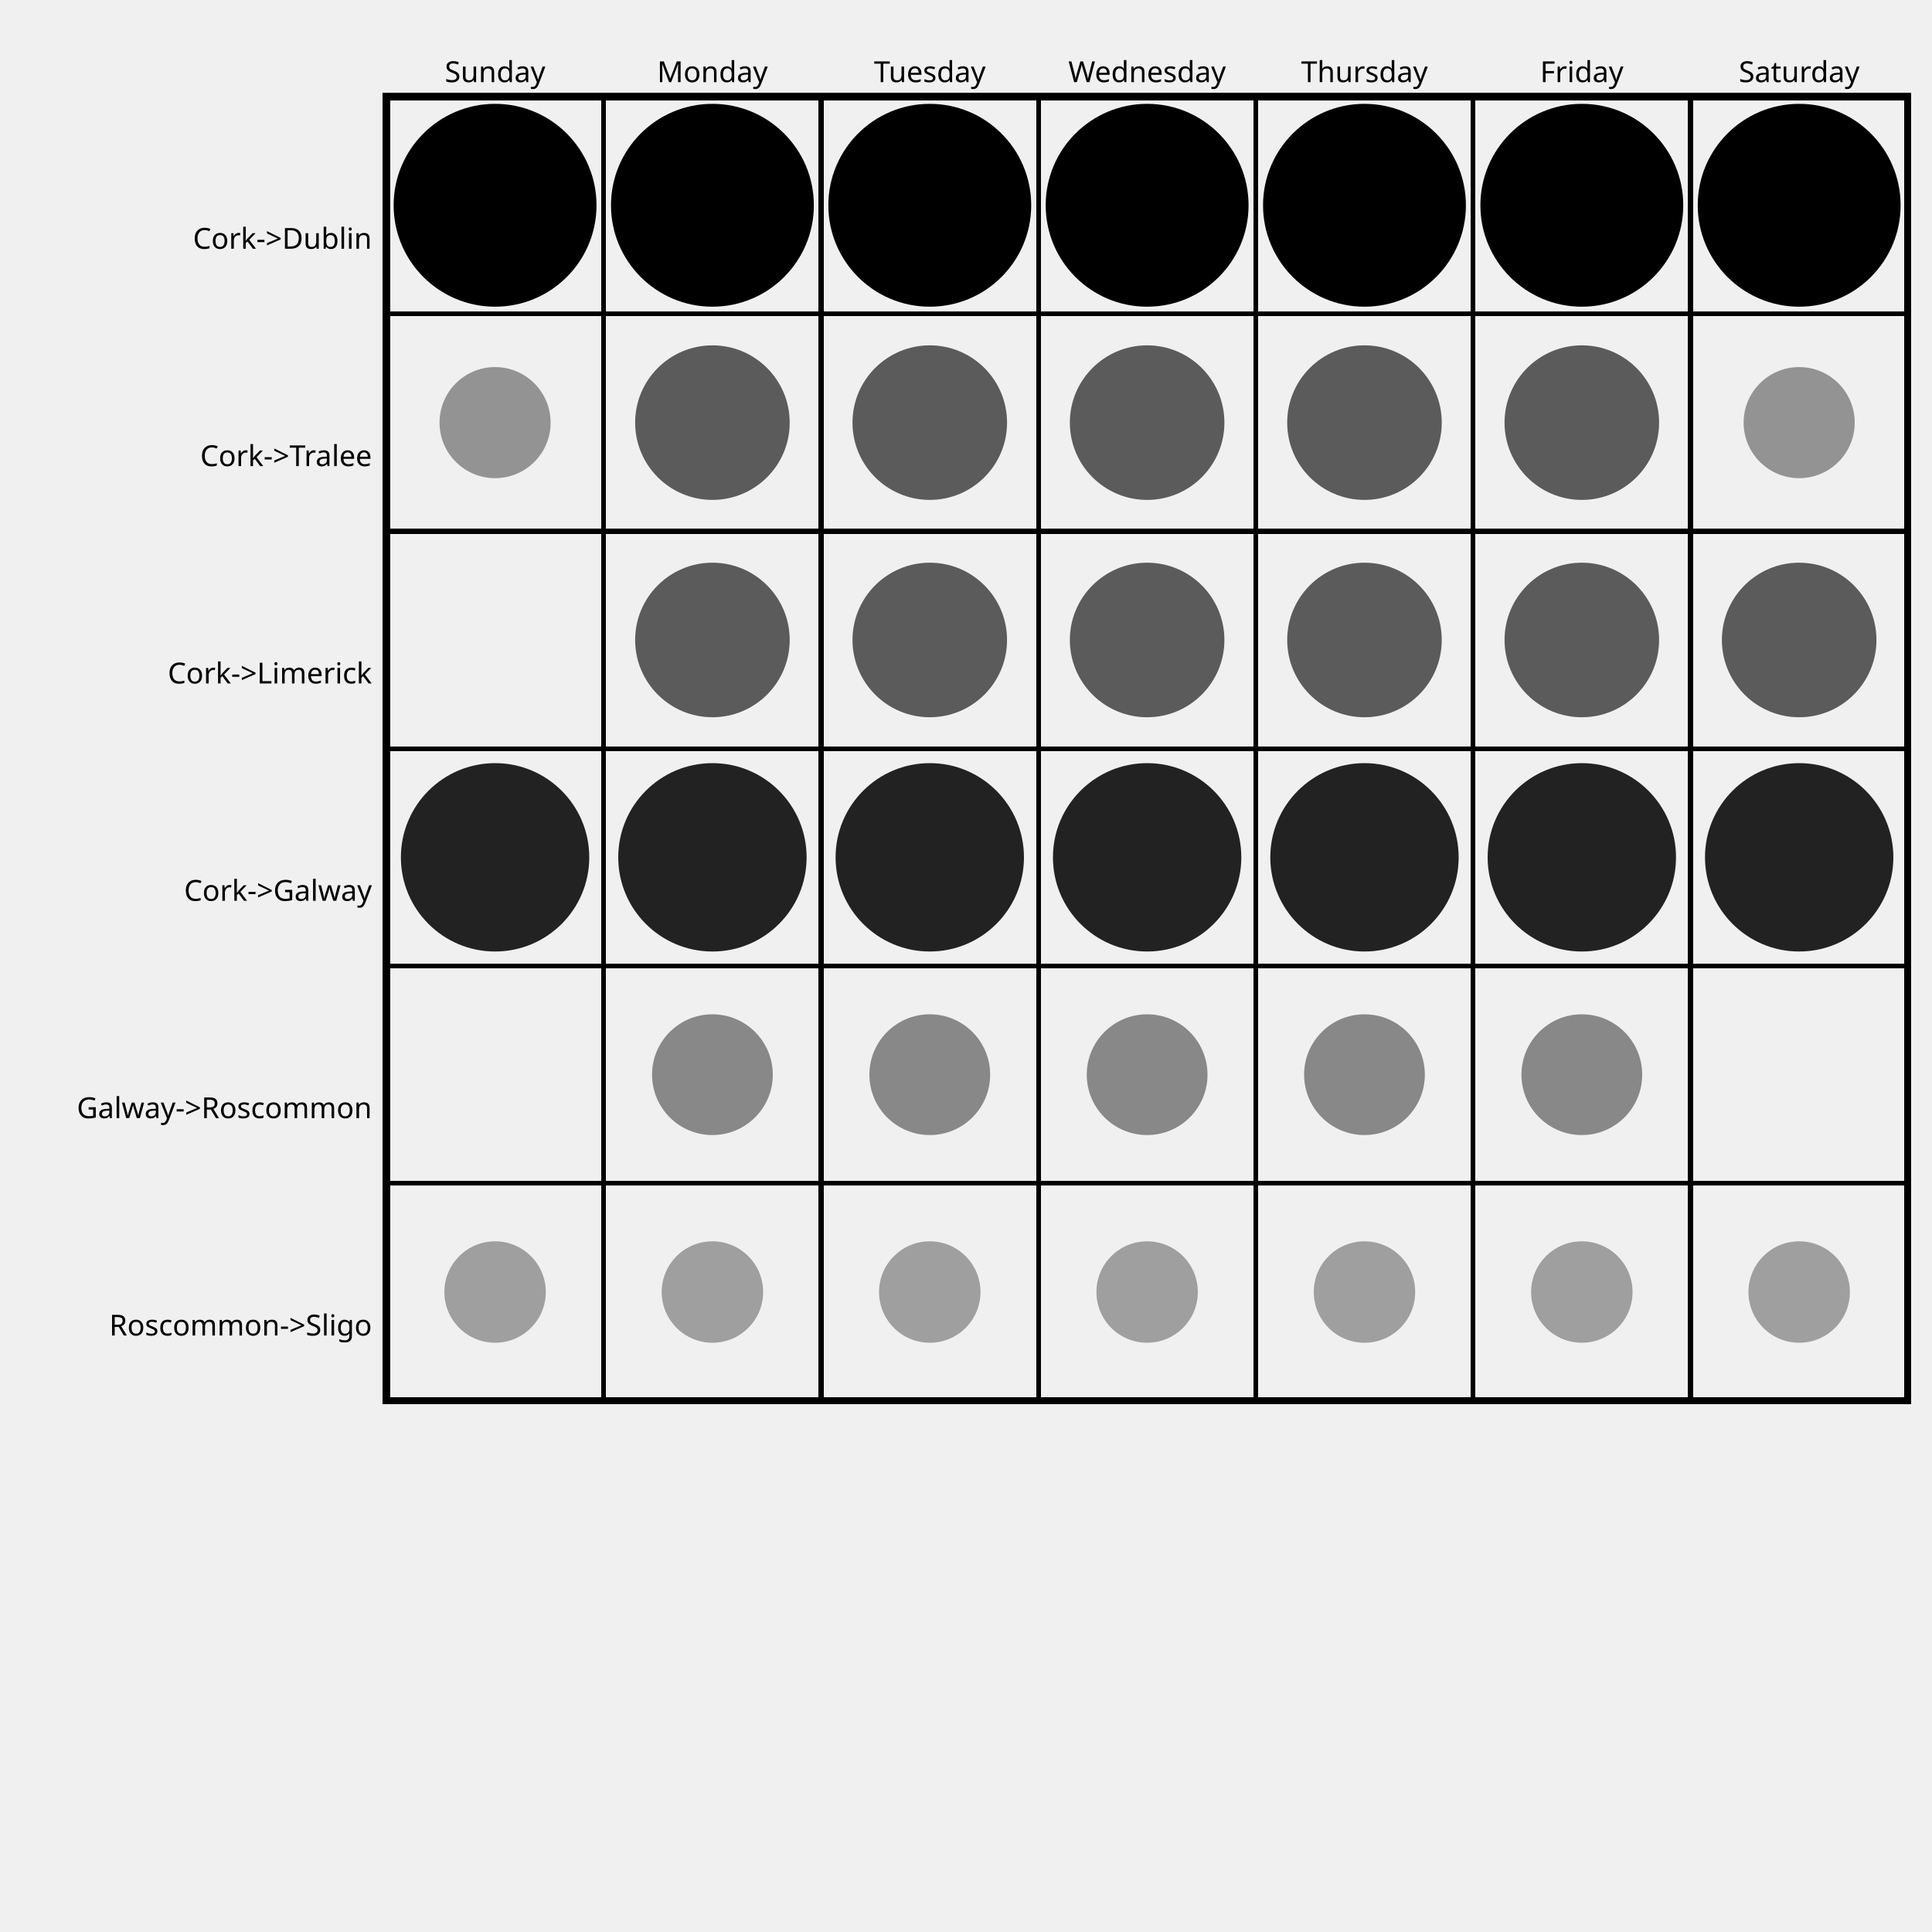
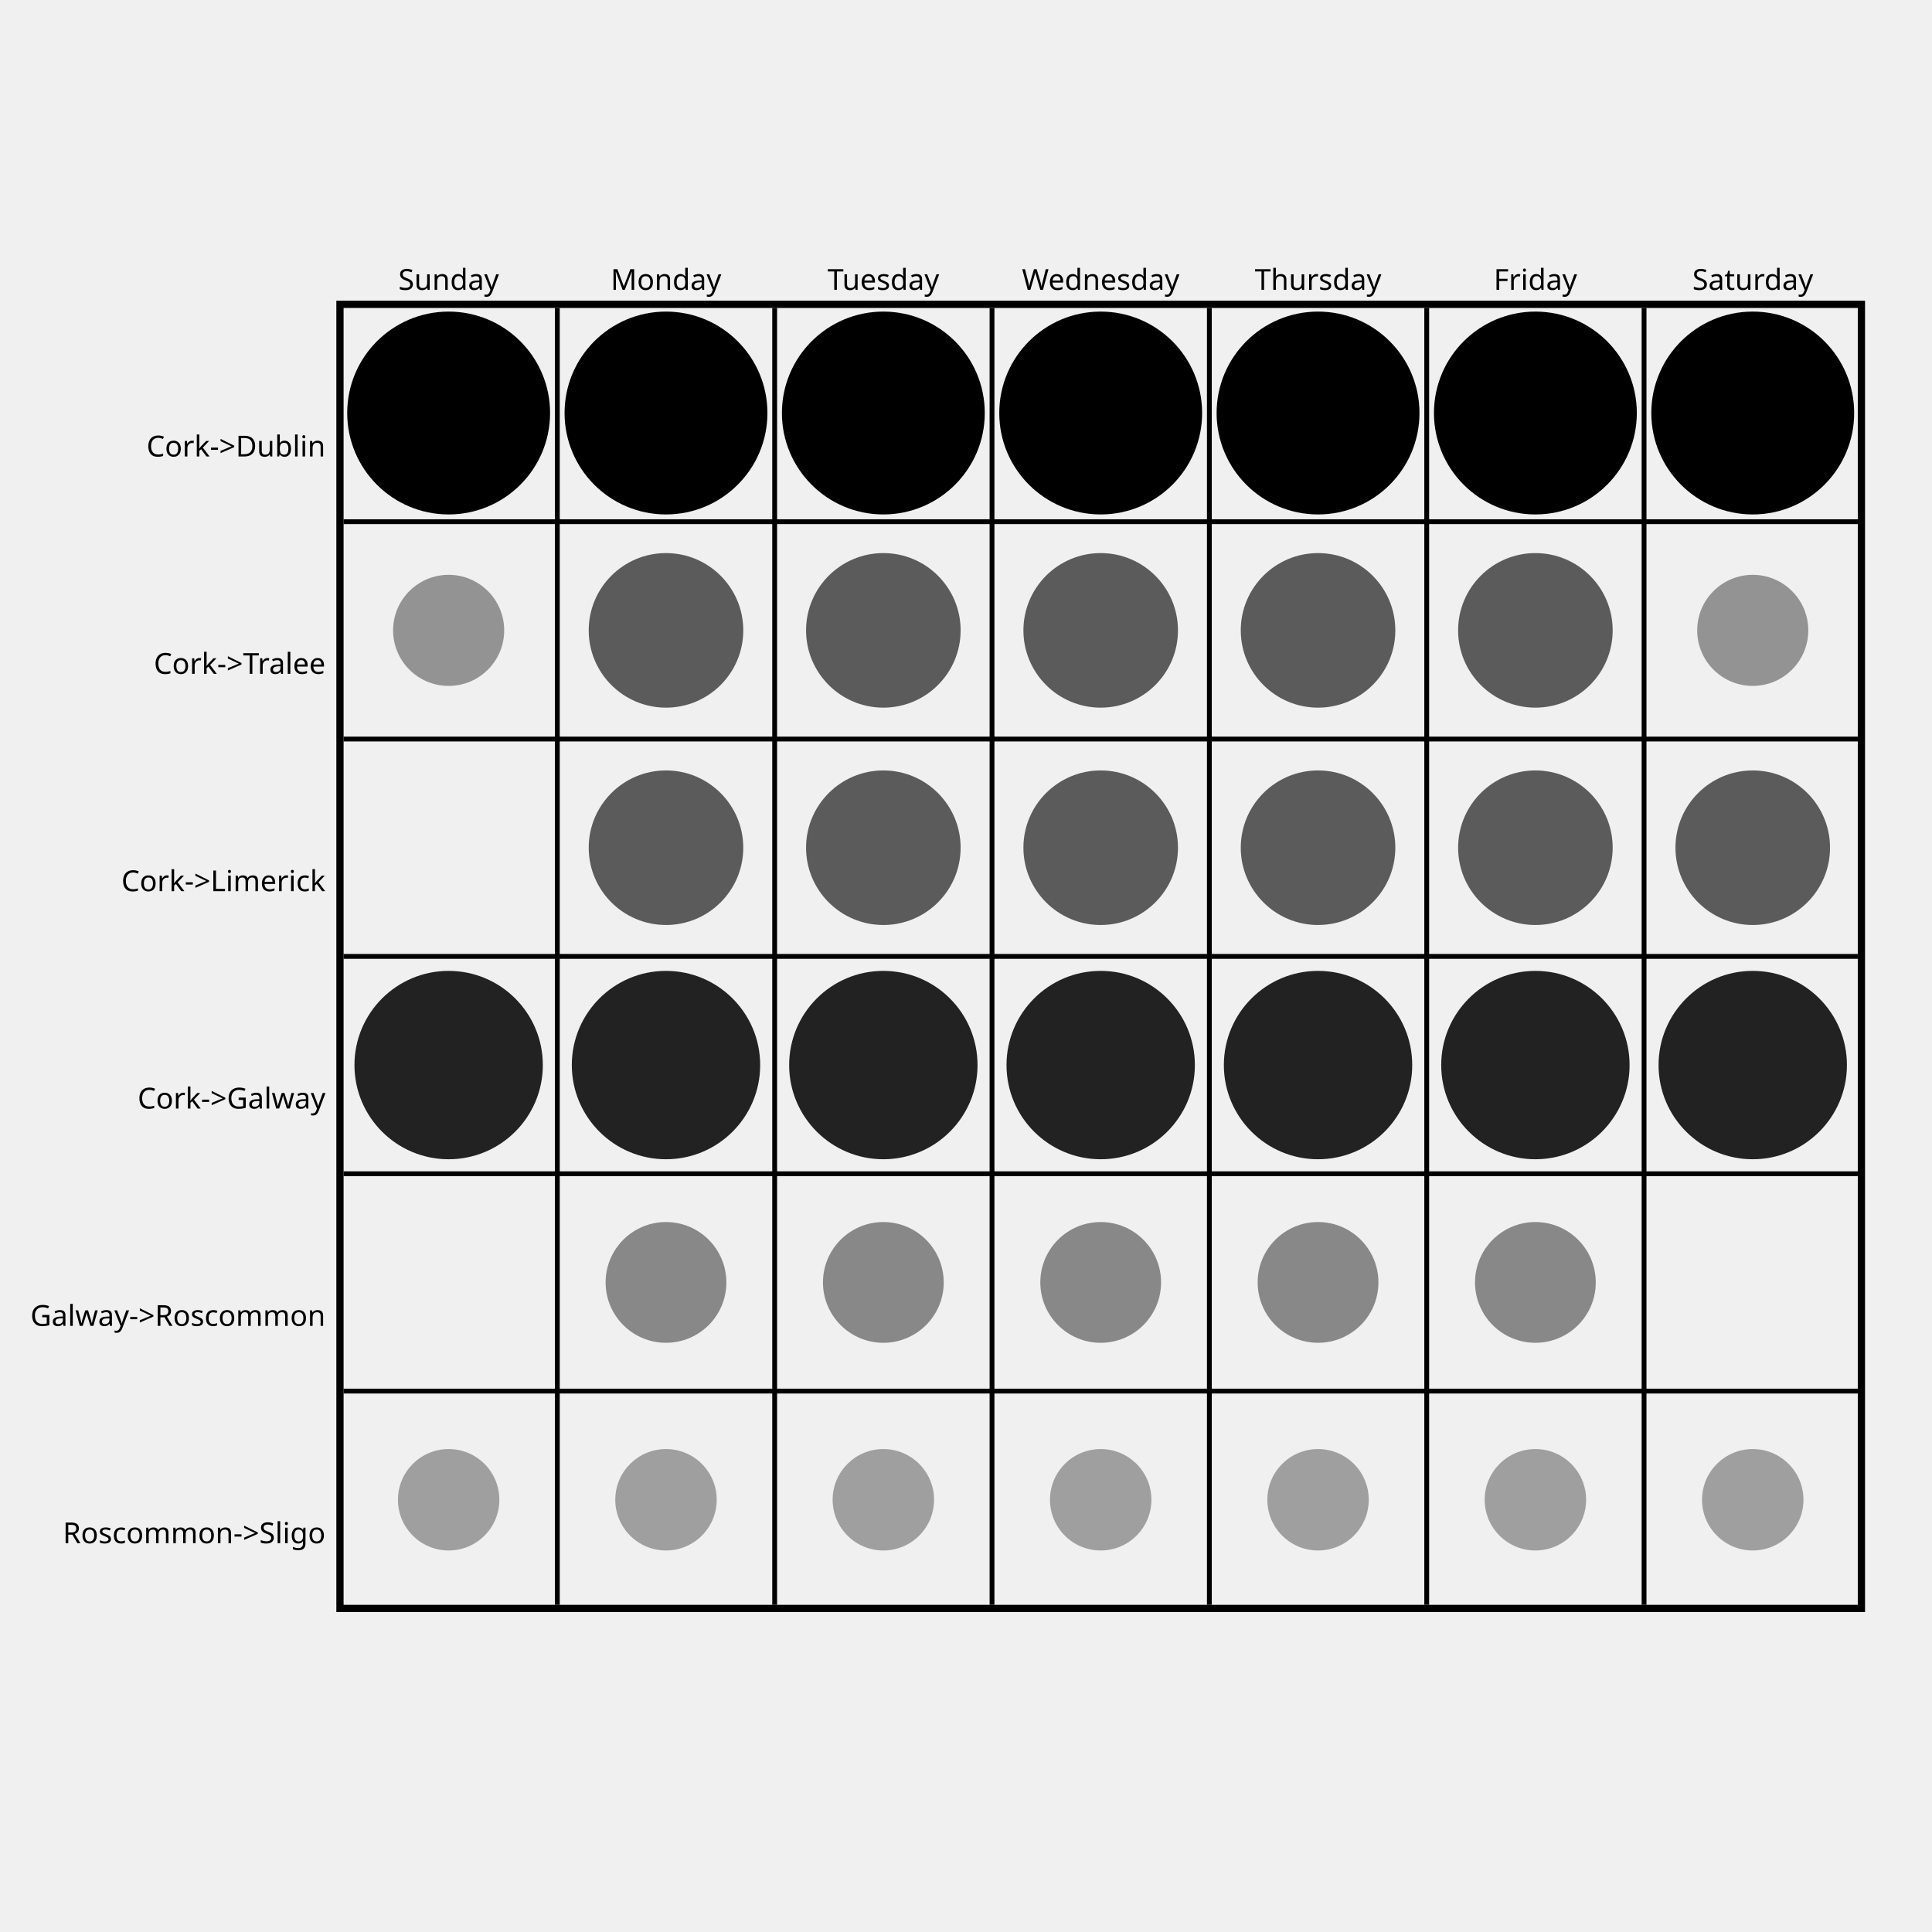
- <svg xmlns="http://www.w3.org/2000/svg" class="frequency-punchcard" viewBox="0 0 800 800">
-   <defs>
-     <style type="text/css">
- 
- 	 svg {background-color: white;}
+ <svg xmlns="http://www.w3.org/2000/svg" class="frequency-punchcard" viewBox="0 0 800 800" version="1.1" id="svg410">
+   <defs id="defs4">
+     <style type="text/css" id="style2">
+ 	 svg {background-color: white;
+ 	 			margin: 5px;}
	 line {stroke-width: 2; stroke: black;}
	  text {
      fill: black;
      font: 1em sans-serif;
      cursor: default;
    }

    .dot-label text {
      font-size: 1em;
    }
    </style>
  </defs>
-   <g transform="translate(10,10)">
-     <rect x="150" y="30" style="fill-opacity: 0; stroke: rgb(0, 0, 0); stroke-width: 3; shape-rendering: crispedges;" width="630" height="540" />
-     <text y="30" transform="translate(0,-6)" class="xLabel" style="text-anchor: middle; fill-opacity: 1;" x="195">Sunday</text>
-     <text y="30" transform="translate(0,-6)" class="xLabel" style="text-anchor: middle; fill-opacity: 1;" x="285">Monday</text>
-     <text y="30" transform="translate(0,-6)" class="xLabel" style="text-anchor: middle; fill-opacity: 1;" x="375">Tuesday</text>
-     <text y="30" transform="translate(0,-6)" class="xLabel" style="text-anchor: middle; fill-opacity: 1;" x="465">Wednesday</text>
-     <text y="30" transform="translate(0,-6)" class="xLabel" style="text-anchor: middle; fill-opacity: 1;" x="555">Thursday</text>
-     <text y="30" transform="translate(0,-6)" class="xLabel" style="text-anchor: middle; fill-opacity: 1;" x="645">Friday</text>
-     <text y="30" transform="translate(0,-6)" class="xLabel" style="text-anchor: middle; fill-opacity: 1;" x="735">Saturday</text>
-     <line class="vert" y1="31.5" stroke="#888" stroke-width="1" style="shape-rendering: crispedges; stroke-opacity: 0;" x1="150" x2="150" y2="568.5" />
-     <line class="vert" y1="31.5" stroke="#888" stroke-width="1" style="shape-rendering: crispedges; stroke-opacity: 1;" x1="240" x2="240" y2="568.5" />
-     <line class="vert" y1="31.5" stroke="#888" stroke-width="1" style="shape-rendering: crispedges; stroke-opacity: 1;" x1="330" x2="330" y2="568.5" />
-     <line class="vert" y1="31.5" stroke="#888" stroke-width="1" style="shape-rendering: crispedges; stroke-opacity: 1;" x1="420" x2="420" y2="568.5" />
-     <line class="vert" y1="31.5" stroke="#888" stroke-width="1" style="shape-rendering: crispedges; stroke-opacity: 1;" x1="510" x2="510" y2="568.5" />
-     <line class="vert" y1="31.5" stroke="#888" stroke-width="1" style="shape-rendering: crispedges; stroke-opacity: 1;" x1="600" x2="600" y2="568.5" />
-     <line class="vert" y1="31.5" stroke="#888" stroke-width="1" style="shape-rendering: crispedges; stroke-opacity: 1;" x1="690" x2="690" y2="568.5" />
-     <g class="row" transform="translate(150, 75)">
-       <circle cy="0" r="42" style="fill: rgb(0, 0, 0);" cx="45">18</circle>
-       <circle cy="0" r="42" style="fill: rgb(0, 0, 0);" cx="135">18</circle>
-       <circle cy="0" r="42" style="fill: rgb(0, 0, 0);" cx="225">18</circle>
-       <circle cy="0" r="42" style="fill: rgb(0, 0, 0);" cx="315">18</circle>
-       <circle cy="0" r="42" style="fill: rgb(0, 0, 0);" cx="405">18</circle>
-       <circle cy="0" r="42" style="fill: rgb(0, 0, 0);" cx="495">18</circle>
-       <circle cy="0" r="42" style="fill: rgb(0, 0, 0);" cx="585">18</circle>
-       <g class="dot-label" transform="translate(0,-45)">
-         <rect style="fill: rgb(0, 0, 0); opacity: 0;" x="0" y="0" width="90" height="90" />
-         <text style="text-anchor: middle; fill: rgb(255, 255, 255); opacity: 0;" x="45" y="49">18</text>
-       </g>
-       <g class="dot-label" transform="translate(90,-45)">
-         <rect style="fill: rgb(0, 0, 0); opacity: 0;" x="0" y="0" width="90" height="90" />
-         <text style="text-anchor: middle; fill: rgb(255, 255, 255); opacity: 0;" x="45" y="49">18</text>
-       </g>
-       <g class="dot-label" transform="translate(180,-45)">
-         <rect style="fill: rgb(0, 0, 0); opacity: 0;" x="0" y="0" width="90" height="90" />
-         <text style="text-anchor: middle; fill: rgb(255, 255, 255); opacity: 0;" x="45" y="49">18</text>
-       </g>
-       <g class="dot-label" transform="translate(270,-45)">
-         <rect style="fill: rgb(0, 0, 0); opacity: 0;" x="0" y="0" width="90" height="90" />
-         <text style="text-anchor: middle; fill: rgb(255, 255, 255); opacity: 0;" x="45" y="49">18</text>
-       </g>
-       <g class="dot-label" transform="translate(360,-45)">
-         <rect style="fill: rgb(0, 0, 0); opacity: 0;" x="0" y="0" width="90" height="90" />
-         <text style="text-anchor: middle; fill: rgb(255, 255, 255); opacity: 0;" x="45" y="49">18</text>
-       </g>
-       <g class="dot-label" transform="translate(450,-45)">
-         <rect style="fill: rgb(0, 0, 0); opacity: 0;" x="0" y="0" width="90" height="90" />
-         <text style="text-anchor: middle; fill: rgb(255, 255, 255); opacity: 0;" x="45" y="49">18</text>
-       </g>
-       <g class="dot-label" transform="translate(540,-45)">
-         <rect style="fill: rgb(0, 0, 0); opacity: 0;" x="0" y="0" width="90" height="90" />
-         <text style="text-anchor: middle; fill: rgb(255, 255, 255); opacity: 0;" x="45" y="49">18</text>
-       </g>
-     </g>
-     <g class="row" transform="translate(150, 165)">
-       <circle cy="0" r="23" style="fill: rgb(147, 147, 147);" cx="45">5</circle>
-       <circle cy="0" r="32" style="fill: rgb(91, 91, 91);" cx="135">10</circle>
-       <circle cy="0" r="32" style="fill: rgb(91, 91, 91);" cx="225">10</circle>
-       <circle cy="0" r="32" style="fill: rgb(91, 91, 91);" cx="315">10</circle>
-       <circle cy="0" r="32" style="fill: rgb(91, 91, 91);" cx="405">10</circle>
-       <circle cy="0" r="32" style="fill: rgb(91, 91, 91);" cx="495">10</circle>
-       <circle cy="0" r="23" style="fill: rgb(147, 147, 147);" cx="585">5</circle>
-       <g class="dot-label" transform="translate(0,-45)">
-         <rect style="fill: rgb(0, 0, 0); opacity: 0;" x="0" y="0" width="90" height="90" />
-         <text style="text-anchor: middle; fill: rgb(255, 255, 255); opacity: 0;" x="45" y="49">5</text>
-       </g>
-       <g class="dot-label" transform="translate(90,-45)">
-         <rect style="fill: rgb(0, 0, 0); opacity: 0;" x="0" y="0" width="90" height="90" />
-         <text style="text-anchor: middle; fill: rgb(255, 255, 255); opacity: 0;" x="45" y="49">10</text>
-       </g>
-       <g class="dot-label" transform="translate(180,-45)">
-         <rect style="fill: rgb(0, 0, 0); opacity: 0;" x="0" y="0" width="90" height="90" />
-         <text style="text-anchor: middle; fill: rgb(255, 255, 255); opacity: 0;" x="45" y="49">10</text>
-       </g>
-       <g class="dot-label" transform="translate(270,-45)">
-         <rect style="fill: rgb(0, 0, 0); opacity: 0;" x="0" y="0" width="90" height="90" />
-         <text style="text-anchor: middle; fill: rgb(255, 255, 255); opacity: 0;" x="45" y="49">10</text>
-       </g>
-       <g class="dot-label" transform="translate(360,-45)">
-         <rect style="fill: rgb(0, 0, 0); opacity: 0;" x="0" y="0" width="90" height="90" />
-         <text style="text-anchor: middle; fill: rgb(255, 255, 255); opacity: 0;" x="45" y="49">10</text>
-       </g>
-       <g class="dot-label" transform="translate(450,-45)">
-         <rect style="fill: rgb(0, 0, 0); opacity: 0;" x="0" y="0" width="90" height="90" />
-         <text style="text-anchor: middle; fill: rgb(255, 255, 255); opacity: 0;" x="45" y="49">10</text>
-       </g>
-       <g class="dot-label" transform="translate(540,-45)">
-         <rect style="fill: rgb(0, 0, 0); opacity: 0;" x="0" y="0" width="90" height="90" />
-         <text style="text-anchor: middle; fill: rgb(255, 255, 255); opacity: 0;" x="45" y="49">5</text>
-       </g>
-     </g>
-     <g class="row" transform="translate(150, 255)">
-       <circle cy="0" r="0" style="fill: rgb(204, 204, 204);" cx="45">0</circle>
-       <circle cy="0" r="32" style="fill: rgb(91, 91, 91);" cx="135">10</circle>
-       <circle cy="0" r="32" style="fill: rgb(91, 91, 91);" cx="225">10</circle>
-       <circle cy="0" r="32" style="fill: rgb(91, 91, 91);" cx="315">10</circle>
-       <circle cy="0" r="32" style="fill: rgb(91, 91, 91);" cx="405">10</circle>
-       <circle cy="0" r="32" style="fill: rgb(91, 91, 91);" cx="495">10</circle>
-       <circle cy="0" r="32" style="fill: rgb(91, 91, 91);" cx="585">10</circle>
-       <g class="dot-label" transform="translate(0,-45)">
-         <rect style="fill: rgb(0, 0, 0); opacity: 0;" x="0" y="0" width="90" height="90" />
-         <text style="text-anchor: middle; fill: rgb(255, 255, 255); opacity: 0;" x="45" y="49">0</text>
-       </g>
-       <g class="dot-label" transform="translate(90,-45)">
-         <rect style="fill: rgb(0, 0, 0); opacity: 0;" x="0" y="0" width="90" height="90" />
-         <text style="text-anchor: middle; fill: rgb(255, 255, 255); opacity: 0;" x="45" y="49">10</text>
-       </g>
-       <g class="dot-label" transform="translate(180,-45)">
-         <rect style="fill: rgb(0, 0, 0); opacity: 0;" x="0" y="0" width="90" height="90" />
-         <text style="text-anchor: middle; fill: rgb(255, 255, 255); opacity: 0;" x="45" y="49">10</text>
-       </g>
-       <g class="dot-label" transform="translate(270,-45)">
-         <rect style="fill: rgb(0, 0, 0); opacity: 0;" x="0" y="0" width="90" height="90" />
-         <text style="text-anchor: middle; fill: rgb(255, 255, 255); opacity: 0;" x="45" y="49">10</text>
-       </g>
-       <g class="dot-label" transform="translate(360,-45)">
-         <rect style="fill: rgb(0, 0, 0); opacity: 0;" x="0" y="0" width="90" height="90" />
-         <text style="text-anchor: middle; fill: rgb(255, 255, 255); opacity: 0;" x="45" y="49">10</text>
-       </g>
-       <g class="dot-label" transform="translate(450,-45)">
-         <rect style="fill: rgb(0, 0, 0); opacity: 0;" x="0" y="0" width="90" height="90" />
-         <text style="text-anchor: middle; fill: rgb(255, 255, 255); opacity: 0;" x="45" y="49">10</text>
-       </g>
-       <g class="dot-label" transform="translate(540,-45)">
-         <rect style="fill: rgb(0, 0, 0); opacity: 0;" x="0" y="0" width="90" height="90" />
-         <text style="text-anchor: middle; fill: rgb(255, 255, 255); opacity: 0;" x="45" y="49">10</text>
-       </g>
-     </g>
-     <g class="row" transform="translate(150, 345)">
-       <circle cy="0" r="39" style="fill: rgb(34, 34, 34);" cx="45">15</circle>
-       <circle cy="0" r="39" style="fill: rgb(34, 34, 34);" cx="135">15</circle>
-       <circle cy="0" r="39" style="fill: rgb(34, 34, 34);" cx="225">15</circle>
-       <circle cy="0" r="39" style="fill: rgb(34, 34, 34);" cx="315">15</circle>
-       <circle cy="0" r="39" style="fill: rgb(34, 34, 34);" cx="405">15</circle>
-       <circle cy="0" r="39" style="fill: rgb(34, 34, 34);" cx="495">15</circle>
-       <circle cy="0" r="39" style="fill: rgb(34, 34, 34);" cx="585">15</circle>
-       <g class="dot-label" transform="translate(0,-45)">
-         <rect style="fill: rgb(0, 0, 0); opacity: 0;" x="0" y="0" width="90" height="90" />
-         <text style="text-anchor: middle; fill: rgb(255, 255, 255); opacity: 0;" x="45" y="49">15</text>
-       </g>
-       <g class="dot-label" transform="translate(90,-45)">
-         <rect style="fill: rgb(0, 0, 0); opacity: 0;" x="0" y="0" width="90" height="90" />
-         <text style="text-anchor: middle; fill: rgb(255, 255, 255); opacity: 0;" x="45" y="49">15</text>
-       </g>
-       <g class="dot-label" transform="translate(180,-45)">
-         <rect style="fill: rgb(0, 0, 0); opacity: 0;" x="0" y="0" width="90" height="90" />
-         <text style="text-anchor: middle; fill: rgb(255, 255, 255); opacity: 0;" x="45" y="49">15</text>
-       </g>
-       <g class="dot-label" transform="translate(270,-45)">
-         <rect style="fill: rgb(0, 0, 0); opacity: 0;" x="0" y="0" width="90" height="90" />
-         <text style="text-anchor: middle; fill: rgb(255, 255, 255); opacity: 0;" x="45" y="49">15</text>
-       </g>
-       <g class="dot-label" transform="translate(360,-45)">
-         <rect style="fill: rgb(0, 0, 0); opacity: 0;" x="0" y="0" width="90" height="90" />
-         <text style="text-anchor: middle; fill: rgb(255, 255, 255); opacity: 0;" x="45" y="49">15</text>
-       </g>
-       <g class="dot-label" transform="translate(450,-45)">
-         <rect style="fill: rgb(0, 0, 0); opacity: 0;" x="0" y="0" width="90" height="90" />
-         <text style="text-anchor: middle; fill: rgb(255, 255, 255); opacity: 0;" x="45" y="49">15</text>
-       </g>
-       <g class="dot-label" transform="translate(540,-45)">
-         <rect style="fill: rgb(0, 0, 0); opacity: 0;" x="0" y="0" width="90" height="90" />
-         <text style="text-anchor: middle; fill: rgb(255, 255, 255); opacity: 0;" x="45" y="49">15</text>
-       </g>
-     </g>
-     <g class="row" transform="translate(150, 435)">
-       <circle cy="0" r="0" style="fill: rgb(204, 204, 204);" cx="45">0</circle>
-       <circle cy="0" r="25" style="fill: rgb(136, 136, 136);" cx="135">6</circle>
-       <circle cy="0" r="25" style="fill: rgb(136, 136, 136);" cx="225">6</circle>
-       <circle cy="0" r="25" style="fill: rgb(136, 136, 136);" cx="315">6</circle>
-       <circle cy="0" r="25" style="fill: rgb(136, 136, 136);" cx="405">6</circle>
-       <circle cy="0" r="25" style="fill: rgb(136, 136, 136);" cx="495">6</circle>
-       <circle cy="0" r="0" style="fill: rgb(204, 204, 204);" cx="585">0</circle>
-       <g class="dot-label" transform="translate(0,-45)">
-         <rect style="fill: rgb(0, 0, 0); opacity: 0;" x="0" y="0" width="90" height="90" />
-         <text style="text-anchor: middle; fill: rgb(255, 255, 255); opacity: 0;" x="45" y="49">0</text>
-       </g>
-       <g class="dot-label" transform="translate(90,-45)">
-         <rect style="fill: rgb(0, 0, 0); opacity: 0;" x="0" y="0" width="90" height="90" />
-         <text style="text-anchor: middle; fill: rgb(255, 255, 255); opacity: 0;" x="45" y="49">6</text>
-       </g>
-       <g class="dot-label" transform="translate(180,-45)">
-         <rect style="fill: rgb(0, 0, 0); opacity: 0;" x="0" y="0" width="90" height="90" />
-         <text style="text-anchor: middle; fill: rgb(255, 255, 255); opacity: 0;" x="45" y="49">6</text>
-       </g>
-       <g class="dot-label" transform="translate(270,-45)">
-         <rect style="fill: rgb(0, 0, 0); opacity: 0;" x="0" y="0" width="90" height="90" />
-         <text style="text-anchor: middle; fill: rgb(255, 255, 255); opacity: 0;" x="45" y="49">6</text>
-       </g>
-       <g class="dot-label" transform="translate(360,-45)">
-         <rect style="fill: rgb(0, 0, 0); opacity: 0;" x="0" y="0" width="90" height="90" />
-         <text style="text-anchor: middle; fill: rgb(255, 255, 255); opacity: 0;" x="45" y="49">6</text>
-       </g>
-       <g class="dot-label" transform="translate(450,-45)">
-         <rect style="fill: rgb(0, 0, 0); opacity: 0;" x="0" y="0" width="90" height="90" />
-         <text style="text-anchor: middle; fill: rgb(255, 255, 255); opacity: 0;" x="45" y="49">6</text>
-       </g>
-       <g class="dot-label" transform="translate(540,-45)">
-         <rect style="fill: rgb(0, 0, 0); opacity: 0;" x="0" y="0" width="90" height="90" />
-         <text style="text-anchor: middle; fill: rgb(255, 255, 255); opacity: 0;" x="45" y="49">0</text>
-       </g>
-     </g>
-     <g class="row" transform="translate(150, 525)">
-       <circle cy="0" r="21" style="fill: rgb(159, 159, 159);" cx="45">4</circle>
-       <circle cy="0" r="21" style="fill: rgb(159, 159, 159);" cx="135">4</circle>
-       <circle cy="0" r="21" style="fill: rgb(159, 159, 159);" cx="225">4</circle>
-       <circle cy="0" r="21" style="fill: rgb(159, 159, 159);" cx="315">4</circle>
-       <circle cy="0" r="21" style="fill: rgb(159, 159, 159);" cx="405">4</circle>
-       <circle cy="0" r="21" style="fill: rgb(159, 159, 159);" cx="495">4</circle>
-       <circle cy="0" r="21" style="fill: rgb(159, 159, 159);" cx="585">4</circle>
-       <g class="dot-label" transform="translate(0,-45)">
-         <rect style="fill: rgb(0, 0, 0); opacity: 0;" x="0" y="0" width="90" height="90" />
-         <text style="text-anchor: middle; fill: rgb(255, 255, 255); opacity: 0;" x="45" y="49">4</text>
-       </g>
-       <g class="dot-label" transform="translate(90,-45)">
-         <rect style="fill: rgb(0, 0, 0); opacity: 0;" x="0" y="0" width="90" height="90" />
-         <text style="text-anchor: middle; fill: rgb(255, 255, 255); opacity: 0;" x="45" y="49">4</text>
-       </g>
-       <g class="dot-label" transform="translate(180,-45)">
-         <rect style="fill: rgb(0, 0, 0); opacity: 0;" x="0" y="0" width="90" height="90" />
-         <text style="text-anchor: middle; fill: rgb(255, 255, 255); opacity: 0;" x="45" y="49">4</text>
-       </g>
-       <g class="dot-label" transform="translate(270,-45)">
-         <rect style="fill: rgb(0, 0, 0); opacity: 0;" x="0" y="0" width="90" height="90" />
-         <text style="text-anchor: middle; fill: rgb(255, 255, 255); opacity: 0;" x="45" y="49">4</text>
-       </g>
-       <g class="dot-label" transform="translate(360,-45)">
-         <rect style="fill: rgb(0, 0, 0); opacity: 0;" x="0" y="0" width="90" height="90" />
-         <text style="text-anchor: middle; fill: rgb(255, 255, 255); opacity: 0;" x="45" y="49">4</text>
-       </g>
-       <g class="dot-label" transform="translate(450,-45)">
-         <rect style="fill: rgb(0, 0, 0); opacity: 0;" x="0" y="0" width="90" height="90" />
-         <text style="text-anchor: middle; fill: rgb(255, 255, 255); opacity: 0;" x="45" y="49">4</text>
-       </g>
-       <g class="dot-label" transform="translate(540,-45)">
-         <rect style="fill: rgb(0, 0, 0); opacity: 0;" x="0" y="0" width="90" height="90" />
-         <text style="text-anchor: middle; fill: rgb(255, 255, 255); opacity: 0;" x="45" y="49">4</text>
-       </g>
-     </g>
-     <text x="150" class="yLabel" style="text-anchor: end; fill-opacity: 1;" y="75" transform="translate(-6, 18)">Cork-&gt;Dublin</text>
-     <text x="150" class="yLabel" style="text-anchor: end; fill-opacity: 1;" y="165" transform="translate(-6, 18)">Cork-&gt;Tralee</text>
-     <text x="150" class="yLabel" style="text-anchor: end; fill-opacity: 1;" y="255" transform="translate(-6, 18)">Cork-&gt;Limerick</text>
-     <text x="150" class="yLabel" style="text-anchor: end; fill-opacity: 1;" y="345" transform="translate(-6, 18)">Cork-&gt;Galway</text>
-     <text x="150" class="yLabel" style="text-anchor: end; fill-opacity: 1;" y="435" transform="translate(-6, 18)">Galway-&gt;Roscommon</text>
-     <text x="150" class="yLabel" style="text-anchor: end; fill-opacity: 1;" y="525" transform="translate(-6, 18)">Roscommon-&gt;Sligo</text>
-     <line class="horiz" x1="151.5" stroke="#888" stroke-width="1" style="shape-rendering: crispedges; stroke-opacity: 0;" x2="778.5" y1="30" y2="30" />
-     <line class="horiz" x1="151.5" stroke="#888" stroke-width="1" style="shape-rendering: crispedges; stroke-opacity: 1;" x2="778.5" y1="120" y2="120" />
-     <line class="horiz" x1="151.5" stroke="#888" stroke-width="1" style="shape-rendering: crispedges; stroke-opacity: 1;" x2="778.5" y1="210" y2="210" />
-     <line class="horiz" x1="151.5" stroke="#888" stroke-width="1" style="shape-rendering: crispedges; stroke-opacity: 1;" x2="778.5" y1="300" y2="300" />
-     <line class="horiz" x1="151.5" stroke="#888" stroke-width="1" style="shape-rendering: crispedges; stroke-opacity: 1;" x2="778.5" y1="390" y2="390" />
-     <line class="horiz" x1="151.5" stroke="#888" stroke-width="1" style="shape-rendering: crispedges; stroke-opacity: 1;" x2="778.5" y1="480" y2="480" />
+   <g transform="translate(-9.226646,96.02129)" id="g408">
+     <rect x="150" y="30" style="fill-opacity:0;stroke:#000000;stroke-width:3" width="630" height="540" id="rect6" />
+     <text y="30" transform="translate(0,-6)" class="xLabel" style="font-style:normal;font-variant:normal;font-weight:normal;font-stretch:normal;font-size:12px;line-height:normal;font-family:sans-serif;text-anchor:middle;fill:#000000;fill-opacity:1" x="195" id="text8">Sunday</text>
+     <text y="30" transform="translate(0,-6)" class="xLabel" style="font-style:normal;font-variant:normal;font-weight:normal;font-stretch:normal;font-size:12px;line-height:normal;font-family:sans-serif;text-anchor:middle;fill:#000000;fill-opacity:1" x="285" id="text10">Monday</text>
+     <text y="30" transform="translate(0,-6)" class="xLabel" style="font-style:normal;font-variant:normal;font-weight:normal;font-stretch:normal;font-size:12px;line-height:normal;font-family:sans-serif;text-anchor:middle;fill:#000000;fill-opacity:1" x="375" id="text12">Tuesday</text>
+     <text y="30" transform="translate(0,-6)" class="xLabel" style="font-style:normal;font-variant:normal;font-weight:normal;font-stretch:normal;font-size:12px;line-height:normal;font-family:sans-serif;text-anchor:middle;fill:#000000;fill-opacity:1" x="465" id="text14">Wednesday</text>
+     <text y="30" transform="translate(0,-6)" class="xLabel" style="font-style:normal;font-variant:normal;font-weight:normal;font-stretch:normal;font-size:12px;line-height:normal;font-family:sans-serif;text-anchor:middle;fill:#000000;fill-opacity:1" x="555" id="text16">Thursday</text>
+     <text y="30" transform="translate(0,-6)" class="xLabel" style="font-style:normal;font-variant:normal;font-weight:normal;font-stretch:normal;font-size:12px;line-height:normal;font-family:sans-serif;text-anchor:middle;fill:#000000;fill-opacity:1" x="645" id="text18">Friday</text>
+     <text y="30" transform="translate(0,-6)" class="xLabel" style="font-style:normal;font-variant:normal;font-weight:normal;font-stretch:normal;font-size:12px;line-height:normal;font-family:sans-serif;text-anchor:middle;fill:#000000;fill-opacity:1" x="735" id="text20">Saturday</text>
+     <line class="vert" y1="31.5" style="stroke:#000000;stroke-width:2;stroke-opacity:0" x1="150" x2="150" y2="568.5" id="line22" />
+     <line class="vert" y1="31.5" style="stroke:#000000;stroke-width:2;stroke-opacity:1" x1="240" x2="240" y2="568.5" id="line24" />
+     <line class="vert" y1="31.5" style="stroke:#000000;stroke-width:2;stroke-opacity:1" x1="330" x2="330" y2="568.5" id="line26" />
+     <line class="vert" y1="31.5" style="stroke:#000000;stroke-width:2;stroke-opacity:1" x1="420" x2="420" y2="568.5" id="line28" />
+     <line class="vert" y1="31.5" style="stroke:#000000;stroke-width:2;stroke-opacity:1" x1="510" x2="510" y2="568.5" id="line30" />
+     <line class="vert" y1="31.5" style="stroke:#000000;stroke-width:2;stroke-opacity:1" x1="600" x2="600" y2="568.5" id="line32" />
+     <line class="vert" y1="31.5" style="stroke:#000000;stroke-width:2;stroke-opacity:1" x1="690" x2="690" y2="568.5" id="line34" />
+     <g class="row" transform="translate(150,75)" id="g92">
+       <circle cy="0" r="42" style="fill:#000000" cx="45" id="circle36">18</circle>
+       <circle cy="0" r="42" style="fill:#000000" cx="135" id="circle38">18</circle>
+       <circle cy="0" r="42" style="fill:#000000" cx="225" id="circle40">18</circle>
+       <circle cy="0" r="42" style="fill:#000000" cx="315" id="circle42">18</circle>
+       <circle cy="0" r="42" style="fill:#000000" cx="405" id="circle44">18</circle>
+       <circle cy="0" r="42" style="fill:#000000" cx="495" id="circle46">18</circle>
+       <circle cy="0" r="42" style="fill:#000000" cx="585" id="circle48">18</circle>
+       <g class="dot-label" transform="translate(0,-45)" id="g54">
+         <rect style="opacity:0;fill:#000000" x="0" y="0" width="90" height="90" id="rect50" />
+         <text style="font-style:normal;font-variant:normal;font-weight:normal;font-stretch:normal;font-size:12px;line-height:normal;font-family:sans-serif;text-anchor:middle;opacity:0;fill:#ffffff" x="45" y="49" id="text52">18</text>
+       </g>
+       <g class="dot-label" transform="translate(90,-45)" id="g60">
+         <rect style="opacity:0;fill:#000000" x="0" y="0" width="90" height="90" id="rect56" />
+         <text style="font-style:normal;font-variant:normal;font-weight:normal;font-stretch:normal;font-size:12px;line-height:normal;font-family:sans-serif;text-anchor:middle;opacity:0;fill:#ffffff" x="45" y="49" id="text58">18</text>
+       </g>
+       <g class="dot-label" transform="translate(180,-45)" id="g66">
+         <rect style="opacity:0;fill:#000000" x="0" y="0" width="90" height="90" id="rect62" />
+         <text style="font-style:normal;font-variant:normal;font-weight:normal;font-stretch:normal;font-size:12px;line-height:normal;font-family:sans-serif;text-anchor:middle;opacity:0;fill:#ffffff" x="45" y="49" id="text64">18</text>
+       </g>
+       <g class="dot-label" transform="translate(270,-45)" id="g72">
+         <rect style="opacity:0;fill:#000000" x="0" y="0" width="90" height="90" id="rect68" />
+         <text style="font-style:normal;font-variant:normal;font-weight:normal;font-stretch:normal;font-size:12px;line-height:normal;font-family:sans-serif;text-anchor:middle;opacity:0;fill:#ffffff" x="45" y="49" id="text70">18</text>
+       </g>
+       <g class="dot-label" transform="translate(360,-45)" id="g78">
+         <rect style="opacity:0;fill:#000000" x="0" y="0" width="90" height="90" id="rect74" />
+         <text style="font-style:normal;font-variant:normal;font-weight:normal;font-stretch:normal;font-size:12px;line-height:normal;font-family:sans-serif;text-anchor:middle;opacity:0;fill:#ffffff" x="45" y="49" id="text76">18</text>
+       </g>
+       <g class="dot-label" transform="translate(450,-45)" id="g84">
+         <rect style="opacity:0;fill:#000000" x="0" y="0" width="90" height="90" id="rect80" />
+         <text style="font-style:normal;font-variant:normal;font-weight:normal;font-stretch:normal;font-size:12px;line-height:normal;font-family:sans-serif;text-anchor:middle;opacity:0;fill:#ffffff" x="45" y="49" id="text82">18</text>
+       </g>
+       <g class="dot-label" transform="translate(540,-45)" id="g90">
+         <rect style="opacity:0;fill:#000000" x="0" y="0" width="90" height="90" id="rect86" />
+         <text style="font-style:normal;font-variant:normal;font-weight:normal;font-stretch:normal;font-size:12px;line-height:normal;font-family:sans-serif;text-anchor:middle;opacity:0;fill:#ffffff" x="45" y="49" id="text88">18</text>
+       </g>
+     </g>
+     <g class="row" transform="translate(150,165)" id="g150">
+       <circle cy="0" r="23" style="fill:#939393" cx="45" id="circle94">5</circle>
+       <circle cy="0" r="32" style="fill:#5b5b5b" cx="135" id="circle96">10</circle>
+       <circle cy="0" r="32" style="fill:#5b5b5b" cx="225" id="circle98">10</circle>
+       <circle cy="0" r="32" style="fill:#5b5b5b" cx="315" id="circle100">10</circle>
+       <circle cy="0" r="32" style="fill:#5b5b5b" cx="405" id="circle102">10</circle>
+       <circle cy="0" r="32" style="fill:#5b5b5b" cx="495" id="circle104">10</circle>
+       <circle cy="0" r="23" style="fill:#939393" cx="585" id="circle106">5</circle>
+       <g class="dot-label" transform="translate(0,-45)" id="g112">
+         <rect style="opacity:0;fill:#000000" x="0" y="0" width="90" height="90" id="rect108" />
+         <text style="font-style:normal;font-variant:normal;font-weight:normal;font-stretch:normal;font-size:12px;line-height:normal;font-family:sans-serif;text-anchor:middle;opacity:0;fill:#ffffff" x="45" y="49" id="text110">5</text>
+       </g>
+       <g class="dot-label" transform="translate(90,-45)" id="g118">
+         <rect style="opacity:0;fill:#000000" x="0" y="0" width="90" height="90" id="rect114" />
+         <text style="font-style:normal;font-variant:normal;font-weight:normal;font-stretch:normal;font-size:12px;line-height:normal;font-family:sans-serif;text-anchor:middle;opacity:0;fill:#ffffff" x="45" y="49" id="text116">10</text>
+       </g>
+       <g class="dot-label" transform="translate(180,-45)" id="g124">
+         <rect style="opacity:0;fill:#000000" x="0" y="0" width="90" height="90" id="rect120" />
+         <text style="font-style:normal;font-variant:normal;font-weight:normal;font-stretch:normal;font-size:12px;line-height:normal;font-family:sans-serif;text-anchor:middle;opacity:0;fill:#ffffff" x="45" y="49" id="text122">10</text>
+       </g>
+       <g class="dot-label" transform="translate(270,-45)" id="g130">
+         <rect style="opacity:0;fill:#000000" x="0" y="0" width="90" height="90" id="rect126" />
+         <text style="font-style:normal;font-variant:normal;font-weight:normal;font-stretch:normal;font-size:12px;line-height:normal;font-family:sans-serif;text-anchor:middle;opacity:0;fill:#ffffff" x="45" y="49" id="text128">10</text>
+       </g>
+       <g class="dot-label" transform="translate(360,-45)" id="g136">
+         <rect style="opacity:0;fill:#000000" x="0" y="0" width="90" height="90" id="rect132" />
+         <text style="font-style:normal;font-variant:normal;font-weight:normal;font-stretch:normal;font-size:12px;line-height:normal;font-family:sans-serif;text-anchor:middle;opacity:0;fill:#ffffff" x="45" y="49" id="text134">10</text>
+       </g>
+       <g class="dot-label" transform="translate(450,-45)" id="g142">
+         <rect style="opacity:0;fill:#000000" x="0" y="0" width="90" height="90" id="rect138" />
+         <text style="font-style:normal;font-variant:normal;font-weight:normal;font-stretch:normal;font-size:12px;line-height:normal;font-family:sans-serif;text-anchor:middle;opacity:0;fill:#ffffff" x="45" y="49" id="text140">10</text>
+       </g>
+       <g class="dot-label" transform="translate(540,-45)" id="g148">
+         <rect style="opacity:0;fill:#000000" x="0" y="0" width="90" height="90" id="rect144" />
+         <text style="font-style:normal;font-variant:normal;font-weight:normal;font-stretch:normal;font-size:12px;line-height:normal;font-family:sans-serif;text-anchor:middle;opacity:0;fill:#ffffff" x="45" y="49" id="text146">5</text>
+       </g>
+     </g>
+     <g class="row" transform="translate(150,255)" id="g208">
+       <circle cy="0" r="0" style="fill:#cccccc" cx="45" id="circle152">0</circle>
+       <circle cy="0" r="32" style="fill:#5b5b5b" cx="135" id="circle154">10</circle>
+       <circle cy="0" r="32" style="fill:#5b5b5b" cx="225" id="circle156">10</circle>
+       <circle cy="0" r="32" style="fill:#5b5b5b" cx="315" id="circle158">10</circle>
+       <circle cy="0" r="32" style="fill:#5b5b5b" cx="405" id="circle160">10</circle>
+       <circle cy="0" r="32" style="fill:#5b5b5b" cx="495" id="circle162">10</circle>
+       <circle cy="0" r="32" style="fill:#5b5b5b" cx="585" id="circle164">10</circle>
+       <g class="dot-label" transform="translate(0,-45)" id="g170">
+         <rect style="opacity:0;fill:#000000" x="0" y="0" width="90" height="90" id="rect166" />
+         <text style="font-style:normal;font-variant:normal;font-weight:normal;font-stretch:normal;font-size:12px;line-height:normal;font-family:sans-serif;text-anchor:middle;opacity:0;fill:#ffffff" x="45" y="49" id="text168">0</text>
+       </g>
+       <g class="dot-label" transform="translate(90,-45)" id="g176">
+         <rect style="opacity:0;fill:#000000" x="0" y="0" width="90" height="90" id="rect172" />
+         <text style="font-style:normal;font-variant:normal;font-weight:normal;font-stretch:normal;font-size:12px;line-height:normal;font-family:sans-serif;text-anchor:middle;opacity:0;fill:#ffffff" x="45" y="49" id="text174">10</text>
+       </g>
+       <g class="dot-label" transform="translate(180,-45)" id="g182">
+         <rect style="opacity:0;fill:#000000" x="0" y="0" width="90" height="90" id="rect178" />
+         <text style="font-style:normal;font-variant:normal;font-weight:normal;font-stretch:normal;font-size:12px;line-height:normal;font-family:sans-serif;text-anchor:middle;opacity:0;fill:#ffffff" x="45" y="49" id="text180">10</text>
+       </g>
+       <g class="dot-label" transform="translate(270,-45)" id="g188">
+         <rect style="opacity:0;fill:#000000" x="0" y="0" width="90" height="90" id="rect184" />
+         <text style="font-style:normal;font-variant:normal;font-weight:normal;font-stretch:normal;font-size:12px;line-height:normal;font-family:sans-serif;text-anchor:middle;opacity:0;fill:#ffffff" x="45" y="49" id="text186">10</text>
+       </g>
+       <g class="dot-label" transform="translate(360,-45)" id="g194">
+         <rect style="opacity:0;fill:#000000" x="0" y="0" width="90" height="90" id="rect190" />
+         <text style="font-style:normal;font-variant:normal;font-weight:normal;font-stretch:normal;font-size:12px;line-height:normal;font-family:sans-serif;text-anchor:middle;opacity:0;fill:#ffffff" x="45" y="49" id="text192">10</text>
+       </g>
+       <g class="dot-label" transform="translate(450,-45)" id="g200">
+         <rect style="opacity:0;fill:#000000" x="0" y="0" width="90" height="90" id="rect196" />
+         <text style="font-style:normal;font-variant:normal;font-weight:normal;font-stretch:normal;font-size:12px;line-height:normal;font-family:sans-serif;text-anchor:middle;opacity:0;fill:#ffffff" x="45" y="49" id="text198">10</text>
+       </g>
+       <g class="dot-label" transform="translate(540,-45)" id="g206">
+         <rect style="opacity:0;fill:#000000" x="0" y="0" width="90" height="90" id="rect202" />
+         <text style="font-style:normal;font-variant:normal;font-weight:normal;font-stretch:normal;font-size:12px;line-height:normal;font-family:sans-serif;text-anchor:middle;opacity:0;fill:#ffffff" x="45" y="49" id="text204">10</text>
+       </g>
+     </g>
+     <g class="row" transform="translate(150,345)" id="g266">
+       <circle cy="0" r="39" style="fill:#222222" cx="45" id="circle210">15</circle>
+       <circle cy="0" r="39" style="fill:#222222" cx="135" id="circle212">15</circle>
+       <circle cy="0" r="39" style="fill:#222222" cx="225" id="circle214">15</circle>
+       <circle cy="0" r="39" style="fill:#222222" cx="315" id="circle216">15</circle>
+       <circle cy="0" r="39" style="fill:#222222" cx="405" id="circle218">15</circle>
+       <circle cy="0" r="39" style="fill:#222222" cx="495" id="circle220">15</circle>
+       <circle cy="0" r="39" style="fill:#222222" cx="585" id="circle222">15</circle>
+       <g class="dot-label" transform="translate(0,-45)" id="g228">
+         <rect style="opacity:0;fill:#000000" x="0" y="0" width="90" height="90" id="rect224" />
+         <text style="font-style:normal;font-variant:normal;font-weight:normal;font-stretch:normal;font-size:12px;line-height:normal;font-family:sans-serif;text-anchor:middle;opacity:0;fill:#ffffff" x="45" y="49" id="text226">15</text>
+       </g>
+       <g class="dot-label" transform="translate(90,-45)" id="g234">
+         <rect style="opacity:0;fill:#000000" x="0" y="0" width="90" height="90" id="rect230" />
+         <text style="font-style:normal;font-variant:normal;font-weight:normal;font-stretch:normal;font-size:12px;line-height:normal;font-family:sans-serif;text-anchor:middle;opacity:0;fill:#ffffff" x="45" y="49" id="text232">15</text>
+       </g>
+       <g class="dot-label" transform="translate(180,-45)" id="g240">
+         <rect style="opacity:0;fill:#000000" x="0" y="0" width="90" height="90" id="rect236" />
+         <text style="font-style:normal;font-variant:normal;font-weight:normal;font-stretch:normal;font-size:12px;line-height:normal;font-family:sans-serif;text-anchor:middle;opacity:0;fill:#ffffff" x="45" y="49" id="text238">15</text>
+       </g>
+       <g class="dot-label" transform="translate(270,-45)" id="g246">
+         <rect style="opacity:0;fill:#000000" x="0" y="0" width="90" height="90" id="rect242" />
+         <text style="font-style:normal;font-variant:normal;font-weight:normal;font-stretch:normal;font-size:12px;line-height:normal;font-family:sans-serif;text-anchor:middle;opacity:0;fill:#ffffff" x="45" y="49" id="text244">15</text>
+       </g>
+       <g class="dot-label" transform="translate(360,-45)" id="g252">
+         <rect style="opacity:0;fill:#000000" x="0" y="0" width="90" height="90" id="rect248" />
+         <text style="font-style:normal;font-variant:normal;font-weight:normal;font-stretch:normal;font-size:12px;line-height:normal;font-family:sans-serif;text-anchor:middle;opacity:0;fill:#ffffff" x="45" y="49" id="text250">15</text>
+       </g>
+       <g class="dot-label" transform="translate(450,-45)" id="g258">
+         <rect style="opacity:0;fill:#000000" x="0" y="0" width="90" height="90" id="rect254" />
+         <text style="font-style:normal;font-variant:normal;font-weight:normal;font-stretch:normal;font-size:12px;line-height:normal;font-family:sans-serif;text-anchor:middle;opacity:0;fill:#ffffff" x="45" y="49" id="text256">15</text>
+       </g>
+       <g class="dot-label" transform="translate(540,-45)" id="g264">
+         <rect style="opacity:0;fill:#000000" x="0" y="0" width="90" height="90" id="rect260" />
+         <text style="font-style:normal;font-variant:normal;font-weight:normal;font-stretch:normal;font-size:12px;line-height:normal;font-family:sans-serif;text-anchor:middle;opacity:0;fill:#ffffff" x="45" y="49" id="text262">15</text>
+       </g>
+     </g>
+     <g class="row" transform="translate(150,435)" id="g324">
+       <circle cy="0" r="0" style="fill:#cccccc" cx="45" id="circle268">0</circle>
+       <circle cy="0" r="25" style="fill:#888888" cx="135" id="circle270">6</circle>
+       <circle cy="0" r="25" style="fill:#888888" cx="225" id="circle272">6</circle>
+       <circle cy="0" r="25" style="fill:#888888" cx="315" id="circle274">6</circle>
+       <circle cy="0" r="25" style="fill:#888888" cx="405" id="circle276">6</circle>
+       <circle cy="0" r="25" style="fill:#888888" cx="495" id="circle278">6</circle>
+       <circle cy="0" r="0" style="fill:#cccccc" cx="585" id="circle280">0</circle>
+       <g class="dot-label" transform="translate(0,-45)" id="g286">
+         <rect style="opacity:0;fill:#000000" x="0" y="0" width="90" height="90" id="rect282" />
+         <text style="font-style:normal;font-variant:normal;font-weight:normal;font-stretch:normal;font-size:12px;line-height:normal;font-family:sans-serif;text-anchor:middle;opacity:0;fill:#ffffff" x="45" y="49" id="text284">0</text>
+       </g>
+       <g class="dot-label" transform="translate(90,-45)" id="g292">
+         <rect style="opacity:0;fill:#000000" x="0" y="0" width="90" height="90" id="rect288" />
+         <text style="font-style:normal;font-variant:normal;font-weight:normal;font-stretch:normal;font-size:12px;line-height:normal;font-family:sans-serif;text-anchor:middle;opacity:0;fill:#ffffff" x="45" y="49" id="text290">6</text>
+       </g>
+       <g class="dot-label" transform="translate(180,-45)" id="g298">
+         <rect style="opacity:0;fill:#000000" x="0" y="0" width="90" height="90" id="rect294" />
+         <text style="font-style:normal;font-variant:normal;font-weight:normal;font-stretch:normal;font-size:12px;line-height:normal;font-family:sans-serif;text-anchor:middle;opacity:0;fill:#ffffff" x="45" y="49" id="text296">6</text>
+       </g>
+       <g class="dot-label" transform="translate(270,-45)" id="g304">
+         <rect style="opacity:0;fill:#000000" x="0" y="0" width="90" height="90" id="rect300" />
+         <text style="font-style:normal;font-variant:normal;font-weight:normal;font-stretch:normal;font-size:12px;line-height:normal;font-family:sans-serif;text-anchor:middle;opacity:0;fill:#ffffff" x="45" y="49" id="text302">6</text>
+       </g>
+       <g class="dot-label" transform="translate(360,-45)" id="g310">
+         <rect style="opacity:0;fill:#000000" x="0" y="0" width="90" height="90" id="rect306" />
+         <text style="font-style:normal;font-variant:normal;font-weight:normal;font-stretch:normal;font-size:12px;line-height:normal;font-family:sans-serif;text-anchor:middle;opacity:0;fill:#ffffff" x="45" y="49" id="text308">6</text>
+       </g>
+       <g class="dot-label" transform="translate(450,-45)" id="g316">
+         <rect style="opacity:0;fill:#000000" x="0" y="0" width="90" height="90" id="rect312" />
+         <text style="font-style:normal;font-variant:normal;font-weight:normal;font-stretch:normal;font-size:12px;line-height:normal;font-family:sans-serif;text-anchor:middle;opacity:0;fill:#ffffff" x="45" y="49" id="text314">6</text>
+       </g>
+       <g class="dot-label" transform="translate(540,-45)" id="g322">
+         <rect style="opacity:0;fill:#000000" x="0" y="0" width="90" height="90" id="rect318" />
+         <text style="font-style:normal;font-variant:normal;font-weight:normal;font-stretch:normal;font-size:12px;line-height:normal;font-family:sans-serif;text-anchor:middle;opacity:0;fill:#ffffff" x="45" y="49" id="text320">0</text>
+       </g>
+     </g>
+     <g class="row" transform="translate(150,525)" id="g382">
+       <circle cy="0" r="21" style="fill:#9f9f9f" cx="45" id="circle326">4</circle>
+       <circle cy="0" r="21" style="fill:#9f9f9f" cx="135" id="circle328">4</circle>
+       <circle cy="0" r="21" style="fill:#9f9f9f" cx="225" id="circle330">4</circle>
+       <circle cy="0" r="21" style="fill:#9f9f9f" cx="315" id="circle332">4</circle>
+       <circle cy="0" r="21" style="fill:#9f9f9f" cx="405" id="circle334">4</circle>
+       <circle cy="0" r="21" style="fill:#9f9f9f" cx="495" id="circle336">4</circle>
+       <circle cy="0" r="21" style="fill:#9f9f9f" cx="585" id="circle338">4</circle>
+       <g class="dot-label" transform="translate(0,-45)" id="g344">
+         <rect style="opacity:0;fill:#000000" x="0" y="0" width="90" height="90" id="rect340" />
+         <text style="font-style:normal;font-variant:normal;font-weight:normal;font-stretch:normal;font-size:12px;line-height:normal;font-family:sans-serif;text-anchor:middle;opacity:0;fill:#ffffff" x="45" y="49" id="text342">4</text>
+       </g>
+       <g class="dot-label" transform="translate(90,-45)" id="g350">
+         <rect style="opacity:0;fill:#000000" x="0" y="0" width="90" height="90" id="rect346" />
+         <text style="font-style:normal;font-variant:normal;font-weight:normal;font-stretch:normal;font-size:12px;line-height:normal;font-family:sans-serif;text-anchor:middle;opacity:0;fill:#ffffff" x="45" y="49" id="text348">4</text>
+       </g>
+       <g class="dot-label" transform="translate(180,-45)" id="g356">
+         <rect style="opacity:0;fill:#000000" x="0" y="0" width="90" height="90" id="rect352" />
+         <text style="font-style:normal;font-variant:normal;font-weight:normal;font-stretch:normal;font-size:12px;line-height:normal;font-family:sans-serif;text-anchor:middle;opacity:0;fill:#ffffff" x="45" y="49" id="text354">4</text>
+       </g>
+       <g class="dot-label" transform="translate(270,-45)" id="g362">
+         <rect style="opacity:0;fill:#000000" x="0" y="0" width="90" height="90" id="rect358" />
+         <text style="font-style:normal;font-variant:normal;font-weight:normal;font-stretch:normal;font-size:12px;line-height:normal;font-family:sans-serif;text-anchor:middle;opacity:0;fill:#ffffff" x="45" y="49" id="text360">4</text>
+       </g>
+       <g class="dot-label" transform="translate(360,-45)" id="g368">
+         <rect style="opacity:0;fill:#000000" x="0" y="0" width="90" height="90" id="rect364" />
+         <text style="font-style:normal;font-variant:normal;font-weight:normal;font-stretch:normal;font-size:12px;line-height:normal;font-family:sans-serif;text-anchor:middle;opacity:0;fill:#ffffff" x="45" y="49" id="text366">4</text>
+       </g>
+       <g class="dot-label" transform="translate(450,-45)" id="g374">
+         <rect style="opacity:0;fill:#000000" x="0" y="0" width="90" height="90" id="rect370" />
+         <text style="font-style:normal;font-variant:normal;font-weight:normal;font-stretch:normal;font-size:12px;line-height:normal;font-family:sans-serif;text-anchor:middle;opacity:0;fill:#ffffff" x="45" y="49" id="text372">4</text>
+       </g>
+       <g class="dot-label" transform="translate(540,-45)" id="g380">
+         <rect style="opacity:0;fill:#000000" x="0" y="0" width="90" height="90" id="rect376" />
+         <text style="font-style:normal;font-variant:normal;font-weight:normal;font-stretch:normal;font-size:12px;line-height:normal;font-family:sans-serif;text-anchor:middle;opacity:0;fill:#ffffff" x="45" y="49" id="text378">4</text>
+       </g>
+     </g>
+     <text x="150" class="yLabel" style="font-style:normal;font-variant:normal;font-weight:normal;font-stretch:normal;font-size:12px;line-height:normal;font-family:sans-serif;text-anchor:end;fill:#000000;fill-opacity:1" y="75" transform="translate(-6,18)" id="text384">Cork-&gt;Dublin</text>
+     <text x="150" class="yLabel" style="font-style:normal;font-variant:normal;font-weight:normal;font-stretch:normal;font-size:12px;line-height:normal;font-family:sans-serif;text-anchor:end;fill:#000000;fill-opacity:1" y="165" transform="translate(-6,18)" id="text386">Cork-&gt;Tralee</text>
+     <text x="150" class="yLabel" style="font-style:normal;font-variant:normal;font-weight:normal;font-stretch:normal;font-size:12px;line-height:normal;font-family:sans-serif;text-anchor:end;fill:#000000;fill-opacity:1" y="255" transform="translate(-6,18)" id="text388">Cork-&gt;Limerick</text>
+     <text x="150" class="yLabel" style="font-style:normal;font-variant:normal;font-weight:normal;font-stretch:normal;font-size:12px;line-height:normal;font-family:sans-serif;text-anchor:end;fill:#000000;fill-opacity:1" y="345" transform="translate(-6,18)" id="text390">Cork-&gt;Galway</text>
+     <text x="150" class="yLabel" style="font-style:normal;font-variant:normal;font-weight:normal;font-stretch:normal;font-size:12px;line-height:normal;font-family:sans-serif;text-anchor:end;fill:#000000;fill-opacity:1" y="435" transform="translate(-6,18)" id="text392">Galway-&gt;Roscommon</text>
+     <text x="150" class="yLabel" style="font-style:normal;font-variant:normal;font-weight:normal;font-stretch:normal;font-size:12px;line-height:normal;font-family:sans-serif;text-anchor:end;fill:#000000;fill-opacity:1" y="525" transform="translate(-6,18)" id="text394">Roscommon-&gt;Sligo</text>
+     <line class="horiz" x1="151.5" style="stroke:#000000;stroke-width:2;stroke-opacity:0" x2="778.5" y1="30" y2="30" id="line396" />
+     <line class="horiz" x1="151.5" style="stroke:#000000;stroke-width:2;stroke-opacity:1" x2="778.5" y1="120" y2="120" id="line398" />
+     <line class="horiz" x1="151.5" style="stroke:#000000;stroke-width:2;stroke-opacity:1" x2="778.5" y1="210" y2="210" id="line400" />
+     <line class="horiz" x1="151.5" style="stroke:#000000;stroke-width:2;stroke-opacity:1" x2="778.5" y1="300" y2="300" id="line402" />
+     <line class="horiz" x1="151.5" style="stroke:#000000;stroke-width:2;stroke-opacity:1" x2="778.5" y1="390" y2="390" id="line404" />
+     <line class="horiz" x1="151.5" style="stroke:#000000;stroke-width:2;stroke-opacity:1" x2="778.5" y1="480" y2="480" id="line406" />
  </g>
</svg>
